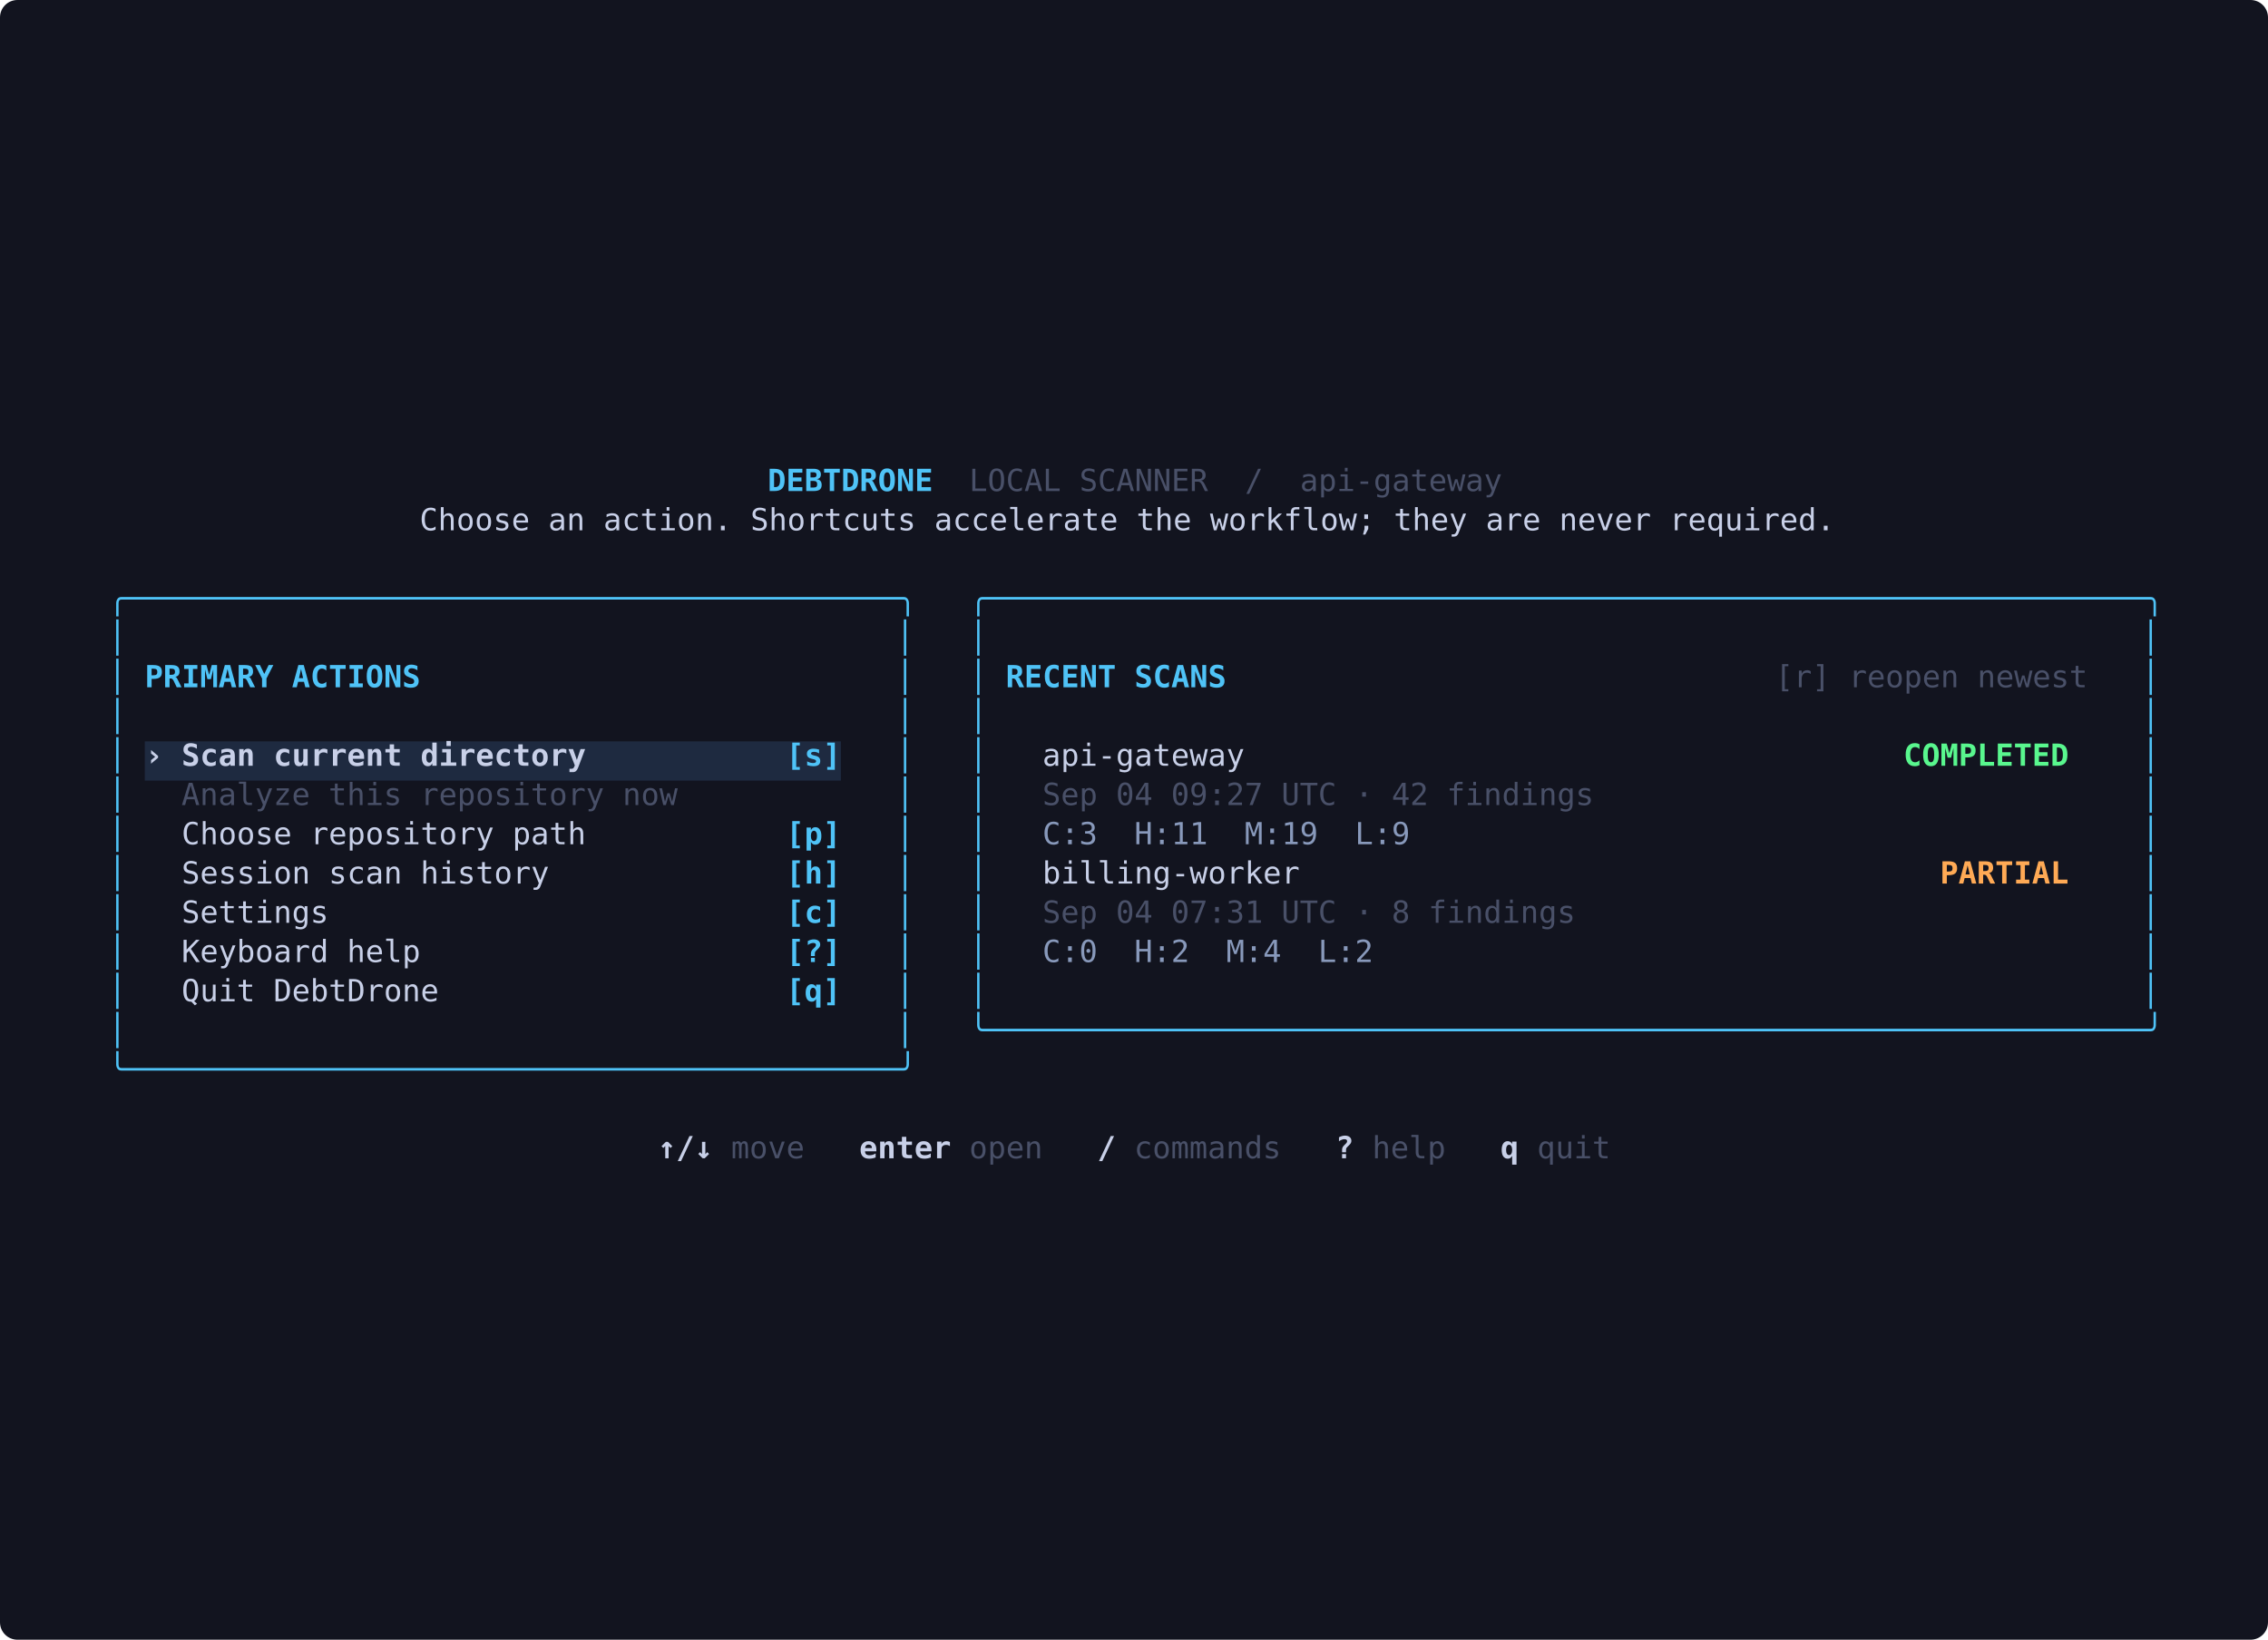
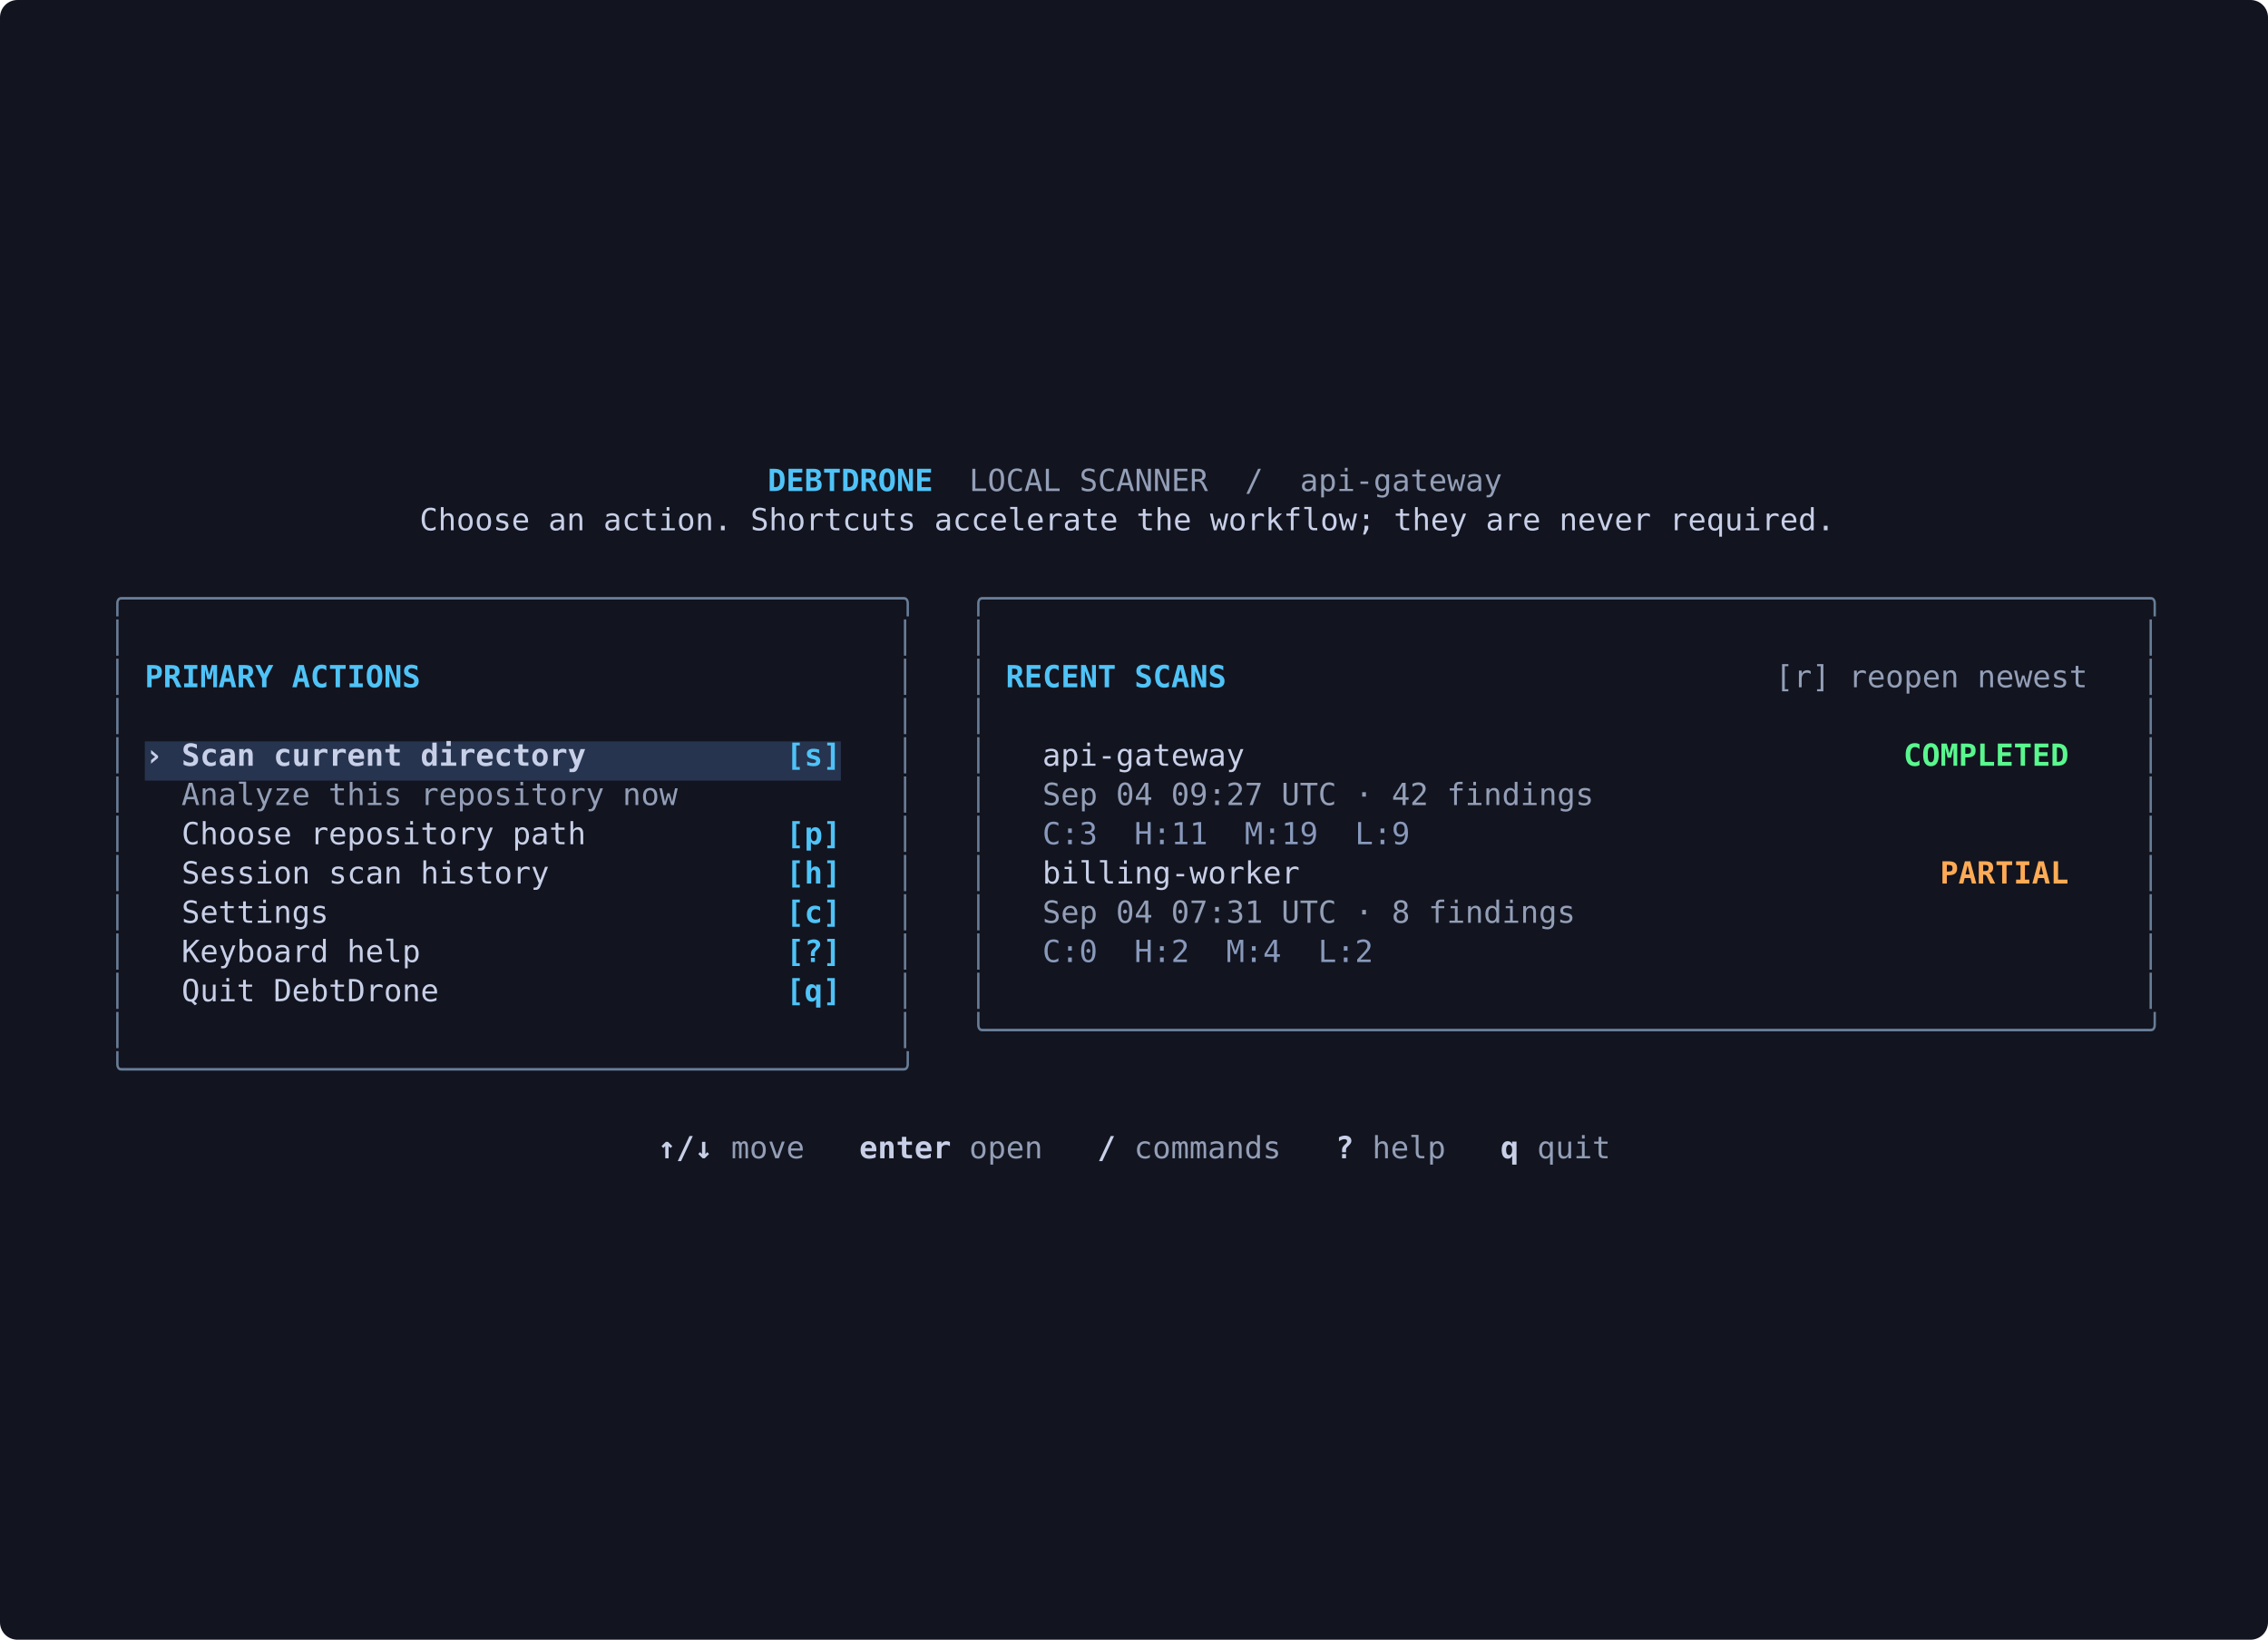
<svg xmlns="http://www.w3.org/2000/svg" viewBox="0 0 1040.0 752.0" width="1040.0" height="752.0" role="img" aria-label="DebtDrone dashboard with primary actions and recent scans">
  <rect width="1040.0" height="752.0" rx="8" fill="#12141f" />
-   <rect x="66.4" y="340.0" width="319.2" height="18.0" fill="#1e2a40" />
+   <rect x="66.4" y="340.0" width="319.2" height="18.0" fill="#26344f" />
  <g font-family="'Geist Mono', 'SFMono-Regular', 'JetBrains Mono', Menlo, Consolas, monospace" font-size="14.0px" xml:space="preserve">
    <text x="352.0" y="225.2" fill="#4fc3f7" font-weight="700">DEBTDRONE</text>
-     <text x="444.4" y="225.2" fill="#495068">LOCAL SCANNER  /  api-gateway</text>
+     <text x="444.4" y="225.2" fill="#939fb7">LOCAL SCANNER  /  api-gateway</text>
    <text x="192.4" y="243.2" fill="#c8d0e8">Choose an action. Shortcuts accelerate the workflow; they are never required.</text>
-     <text x="49.6" y="279.2" fill="#4fc3f7">╭──────────────────────────────────────────╮</text>
-     <text x="444.4" y="279.2" fill="#4fc3f7">╭───────────────────────────────────────────────────────────────╮</text>
-     <text x="49.6" y="297.2" fill="#4fc3f7">│</text>
-     <text x="410.8" y="297.2" fill="#4fc3f7">│</text>
-     <text x="444.4" y="297.2" fill="#4fc3f7">│</text>
-     <text x="982.0" y="297.2" fill="#4fc3f7">│</text>
-     <text x="49.6" y="315.2" fill="#4fc3f7">│</text>
+     <text x="49.6" y="279.2" fill="#687d97">╭──────────────────────────────────────────╮</text>
+     <text x="444.4" y="279.2" fill="#687d97">╭───────────────────────────────────────────────────────────────╮</text>
+     <text x="49.6" y="297.2" fill="#687d97">│</text>
+     <text x="410.8" y="297.2" fill="#687d97">│</text>
+     <text x="444.4" y="297.2" fill="#687d97">│</text>
+     <text x="982.0" y="297.2" fill="#687d97">│</text>
+     <text x="49.6" y="315.2" fill="#687d97">│</text>
    <text x="66.4" y="315.2" fill="#4fc3f7" font-weight="700">PRIMARY ACTIONS</text>
-     <text x="410.8" y="315.2" fill="#4fc3f7">│</text>
-     <text x="444.4" y="315.2" fill="#4fc3f7">│</text>
+     <text x="410.8" y="315.2" fill="#687d97">│</text>
+     <text x="444.4" y="315.2" fill="#687d97">│</text>
    <text x="461.2" y="315.2" fill="#4fc3f7" font-weight="700">RECENT SCANS</text>
-     <text x="814.0" y="315.2" fill="#495068">[r] reopen newest</text>
-     <text x="982.0" y="315.2" fill="#4fc3f7">│</text>
-     <text x="49.6" y="333.2" fill="#4fc3f7">│</text>
-     <text x="410.8" y="333.2" fill="#4fc3f7">│</text>
-     <text x="444.4" y="333.2" fill="#4fc3f7">│</text>
-     <text x="982.0" y="333.2" fill="#4fc3f7">│</text>
-     <text x="49.6" y="351.2" fill="#4fc3f7">│</text>
+     <text x="814.0" y="315.2" fill="#939fb7">[r] reopen newest</text>
+     <text x="982.0" y="315.2" fill="#687d97">│</text>
+     <text x="49.6" y="333.2" fill="#687d97">│</text>
+     <text x="410.8" y="333.2" fill="#687d97">│</text>
+     <text x="444.4" y="333.2" fill="#687d97">│</text>
+     <text x="982.0" y="333.2" fill="#687d97">│</text>
+     <text x="49.6" y="351.2" fill="#687d97">│</text>
    <text x="66.4" y="351.2" fill="#c8d0e8" font-weight="700">› Scan current directory           </text>
    <text x="360.4" y="351.2" fill="#4fc3f7" font-weight="700">[s]</text>
-     <text x="410.8" y="351.2" fill="#4fc3f7">│</text>
-     <text x="444.4" y="351.2" fill="#4fc3f7">│</text>
+     <text x="410.8" y="351.2" fill="#687d97">│</text>
+     <text x="444.4" y="351.2" fill="#687d97">│</text>
    <text x="478.0" y="351.2" fill="#c8d0e8">api-gateway                                    </text>
    <text x="872.8" y="351.2" fill="#59f78e" font-weight="700">COMPLETED</text>
-     <text x="982.0" y="351.2" fill="#4fc3f7">│</text>
-     <text x="49.6" y="369.2" fill="#4fc3f7">│</text>
-     <text x="83.2" y="369.2" fill="#495068">Analyze this repository now</text>
-     <text x="410.8" y="369.2" fill="#4fc3f7">│</text>
-     <text x="444.4" y="369.2" fill="#4fc3f7">│</text>
-     <text x="478.0" y="369.2" fill="#495068">Sep 04 09:27 UTC · 42 findings</text>
-     <text x="982.0" y="369.2" fill="#4fc3f7">│</text>
-     <text x="49.6" y="387.2" fill="#4fc3f7">│</text>
+     <text x="982.0" y="351.2" fill="#687d97">│</text>
+     <text x="49.6" y="369.2" fill="#687d97">│</text>
+     <text x="83.2" y="369.2" fill="#939fb7">Analyze this repository now</text>
+     <text x="410.8" y="369.2" fill="#687d97">│</text>
+     <text x="444.4" y="369.2" fill="#687d97">│</text>
+     <text x="478.0" y="369.2" fill="#939fb7">Sep 04 09:27 UTC · 42 findings</text>
+     <text x="982.0" y="369.2" fill="#687d97">│</text>
+     <text x="49.6" y="387.2" fill="#687d97">│</text>
    <text x="66.4" y="387.2" fill="#c8d0e8">  Choose repository path           </text>
    <text x="360.4" y="387.2" fill="#4fc3f7" font-weight="700">[p]</text>
-     <text x="410.8" y="387.2" fill="#4fc3f7">│</text>
-     <text x="444.4" y="387.2" fill="#4fc3f7">│</text>
+     <text x="410.8" y="387.2" fill="#687d97">│</text>
+     <text x="444.4" y="387.2" fill="#687d97">│</text>
    <text x="478.0" y="387.2" fill="#8899bb">C:3  H:11  M:19  L:9</text>
-     <text x="982.0" y="387.2" fill="#4fc3f7">│</text>
-     <text x="49.6" y="405.2" fill="#4fc3f7">│</text>
+     <text x="982.0" y="387.2" fill="#687d97">│</text>
+     <text x="49.6" y="405.2" fill="#687d97">│</text>
    <text x="66.4" y="405.2" fill="#c8d0e8">  Session scan history             </text>
    <text x="360.4" y="405.2" fill="#4fc3f7" font-weight="700">[h]</text>
-     <text x="410.8" y="405.2" fill="#4fc3f7">│</text>
-     <text x="444.4" y="405.2" fill="#4fc3f7">│</text>
+     <text x="410.8" y="405.2" fill="#687d97">│</text>
+     <text x="444.4" y="405.2" fill="#687d97">│</text>
    <text x="478.0" y="405.2" fill="#c8d0e8">billing-worker                                   </text>
    <text x="889.6" y="405.2" fill="#ffaa55" font-weight="700">PARTIAL</text>
-     <text x="982.0" y="405.2" fill="#4fc3f7">│</text>
-     <text x="49.6" y="423.2" fill="#4fc3f7">│</text>
+     <text x="982.0" y="405.2" fill="#687d97">│</text>
+     <text x="49.6" y="423.2" fill="#687d97">│</text>
    <text x="66.4" y="423.2" fill="#c8d0e8">  Settings                         </text>
    <text x="360.4" y="423.2" fill="#4fc3f7" font-weight="700">[c]</text>
-     <text x="410.8" y="423.2" fill="#4fc3f7">│</text>
-     <text x="444.4" y="423.2" fill="#4fc3f7">│</text>
-     <text x="478.0" y="423.2" fill="#495068">Sep 04 07:31 UTC · 8 findings</text>
-     <text x="982.0" y="423.2" fill="#4fc3f7">│</text>
-     <text x="49.6" y="441.2" fill="#4fc3f7">│</text>
+     <text x="410.8" y="423.2" fill="#687d97">│</text>
+     <text x="444.4" y="423.2" fill="#687d97">│</text>
+     <text x="478.0" y="423.2" fill="#939fb7">Sep 04 07:31 UTC · 8 findings</text>
+     <text x="982.0" y="423.2" fill="#687d97">│</text>
+     <text x="49.6" y="441.2" fill="#687d97">│</text>
    <text x="66.4" y="441.2" fill="#c8d0e8">  Keyboard help                    </text>
    <text x="360.4" y="441.2" fill="#4fc3f7" font-weight="700">[?]</text>
-     <text x="410.8" y="441.2" fill="#4fc3f7">│</text>
-     <text x="444.4" y="441.2" fill="#4fc3f7">│</text>
+     <text x="410.8" y="441.2" fill="#687d97">│</text>
+     <text x="444.4" y="441.2" fill="#687d97">│</text>
    <text x="478.0" y="441.2" fill="#8899bb">C:0  H:2  M:4  L:2</text>
-     <text x="982.0" y="441.2" fill="#4fc3f7">│</text>
-     <text x="49.6" y="459.2" fill="#4fc3f7">│</text>
+     <text x="982.0" y="441.2" fill="#687d97">│</text>
+     <text x="49.6" y="459.2" fill="#687d97">│</text>
    <text x="66.4" y="459.2" fill="#c8d0e8">  Quit DebtDrone                   </text>
    <text x="360.4" y="459.2" fill="#4fc3f7" font-weight="700">[q]</text>
-     <text x="410.8" y="459.2" fill="#4fc3f7">│</text>
-     <text x="444.4" y="459.2" fill="#4fc3f7">│</text>
-     <text x="982.0" y="459.2" fill="#4fc3f7">│</text>
-     <text x="49.6" y="477.2" fill="#4fc3f7">│</text>
-     <text x="410.8" y="477.2" fill="#4fc3f7">│</text>
-     <text x="444.4" y="477.2" fill="#4fc3f7">╰───────────────────────────────────────────────────────────────╯</text>
-     <text x="49.6" y="495.2" fill="#4fc3f7">╰──────────────────────────────────────────╯</text>
+     <text x="410.8" y="459.2" fill="#687d97">│</text>
+     <text x="444.4" y="459.2" fill="#687d97">│</text>
+     <text x="982.0" y="459.2" fill="#687d97">│</text>
+     <text x="49.6" y="477.2" fill="#687d97">│</text>
+     <text x="410.8" y="477.2" fill="#687d97">│</text>
+     <text x="444.4" y="477.2" fill="#687d97">╰───────────────────────────────────────────────────────────────╯</text>
+     <text x="49.6" y="495.2" fill="#687d97">╰──────────────────────────────────────────╯</text>
    <text x="301.6" y="531.2" fill="#c8d0e8" font-weight="700">↑/↓</text>
-     <text x="326.8" y="531.2" fill="#495068"> move   </text>
+     <text x="326.8" y="531.2" fill="#939fb7"> move   </text>
    <text x="394.0" y="531.2" fill="#c8d0e8" font-weight="700">enter</text>
-     <text x="436.0" y="531.2" fill="#495068"> open   </text>
+     <text x="436.0" y="531.2" fill="#939fb7"> open   </text>
    <text x="503.2" y="531.2" fill="#c8d0e8" font-weight="700">/</text>
-     <text x="511.6" y="531.2" fill="#495068"> commands   </text>
+     <text x="511.6" y="531.2" fill="#939fb7"> commands   </text>
    <text x="612.4" y="531.2" fill="#c8d0e8" font-weight="700">?</text>
-     <text x="620.8" y="531.2" fill="#495068"> help   </text>
+     <text x="620.8" y="531.2" fill="#939fb7"> help   </text>
    <text x="688.0" y="531.2" fill="#c8d0e8" font-weight="700">q</text>
-     <text x="696.4" y="531.2" fill="#495068"> quit</text>
+     <text x="696.4" y="531.2" fill="#939fb7"> quit</text>
  </g>
</svg>
